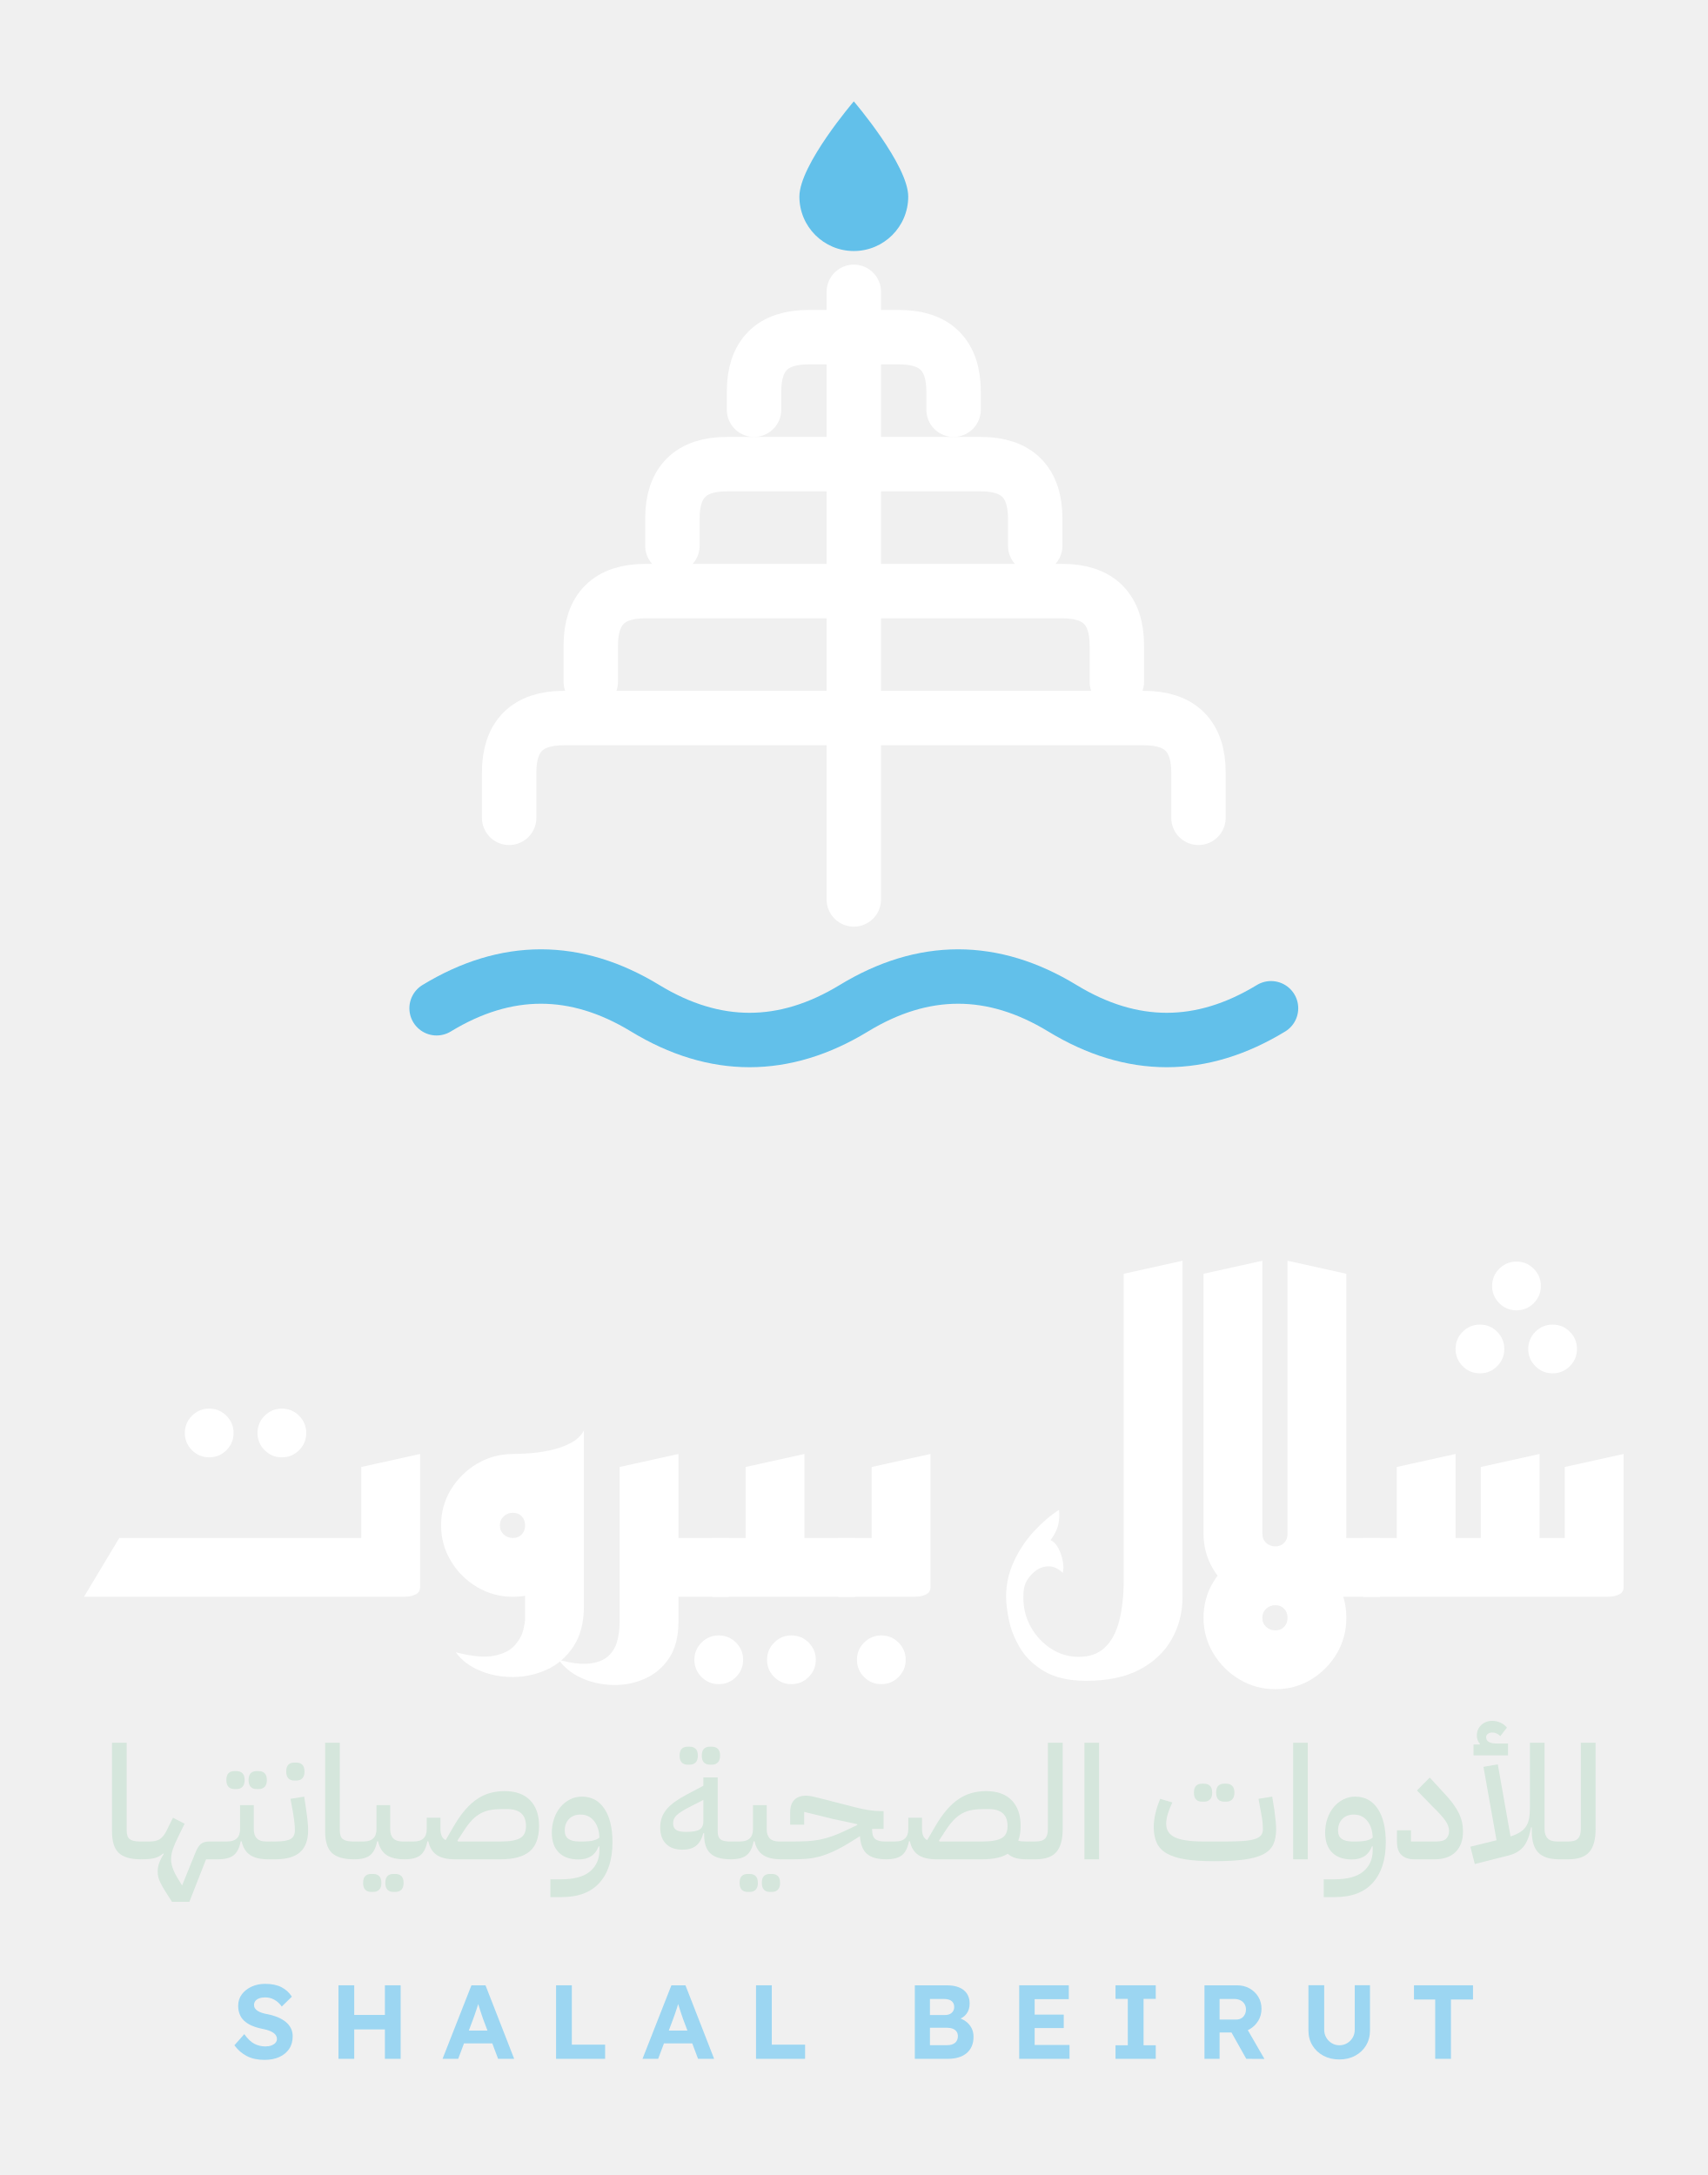
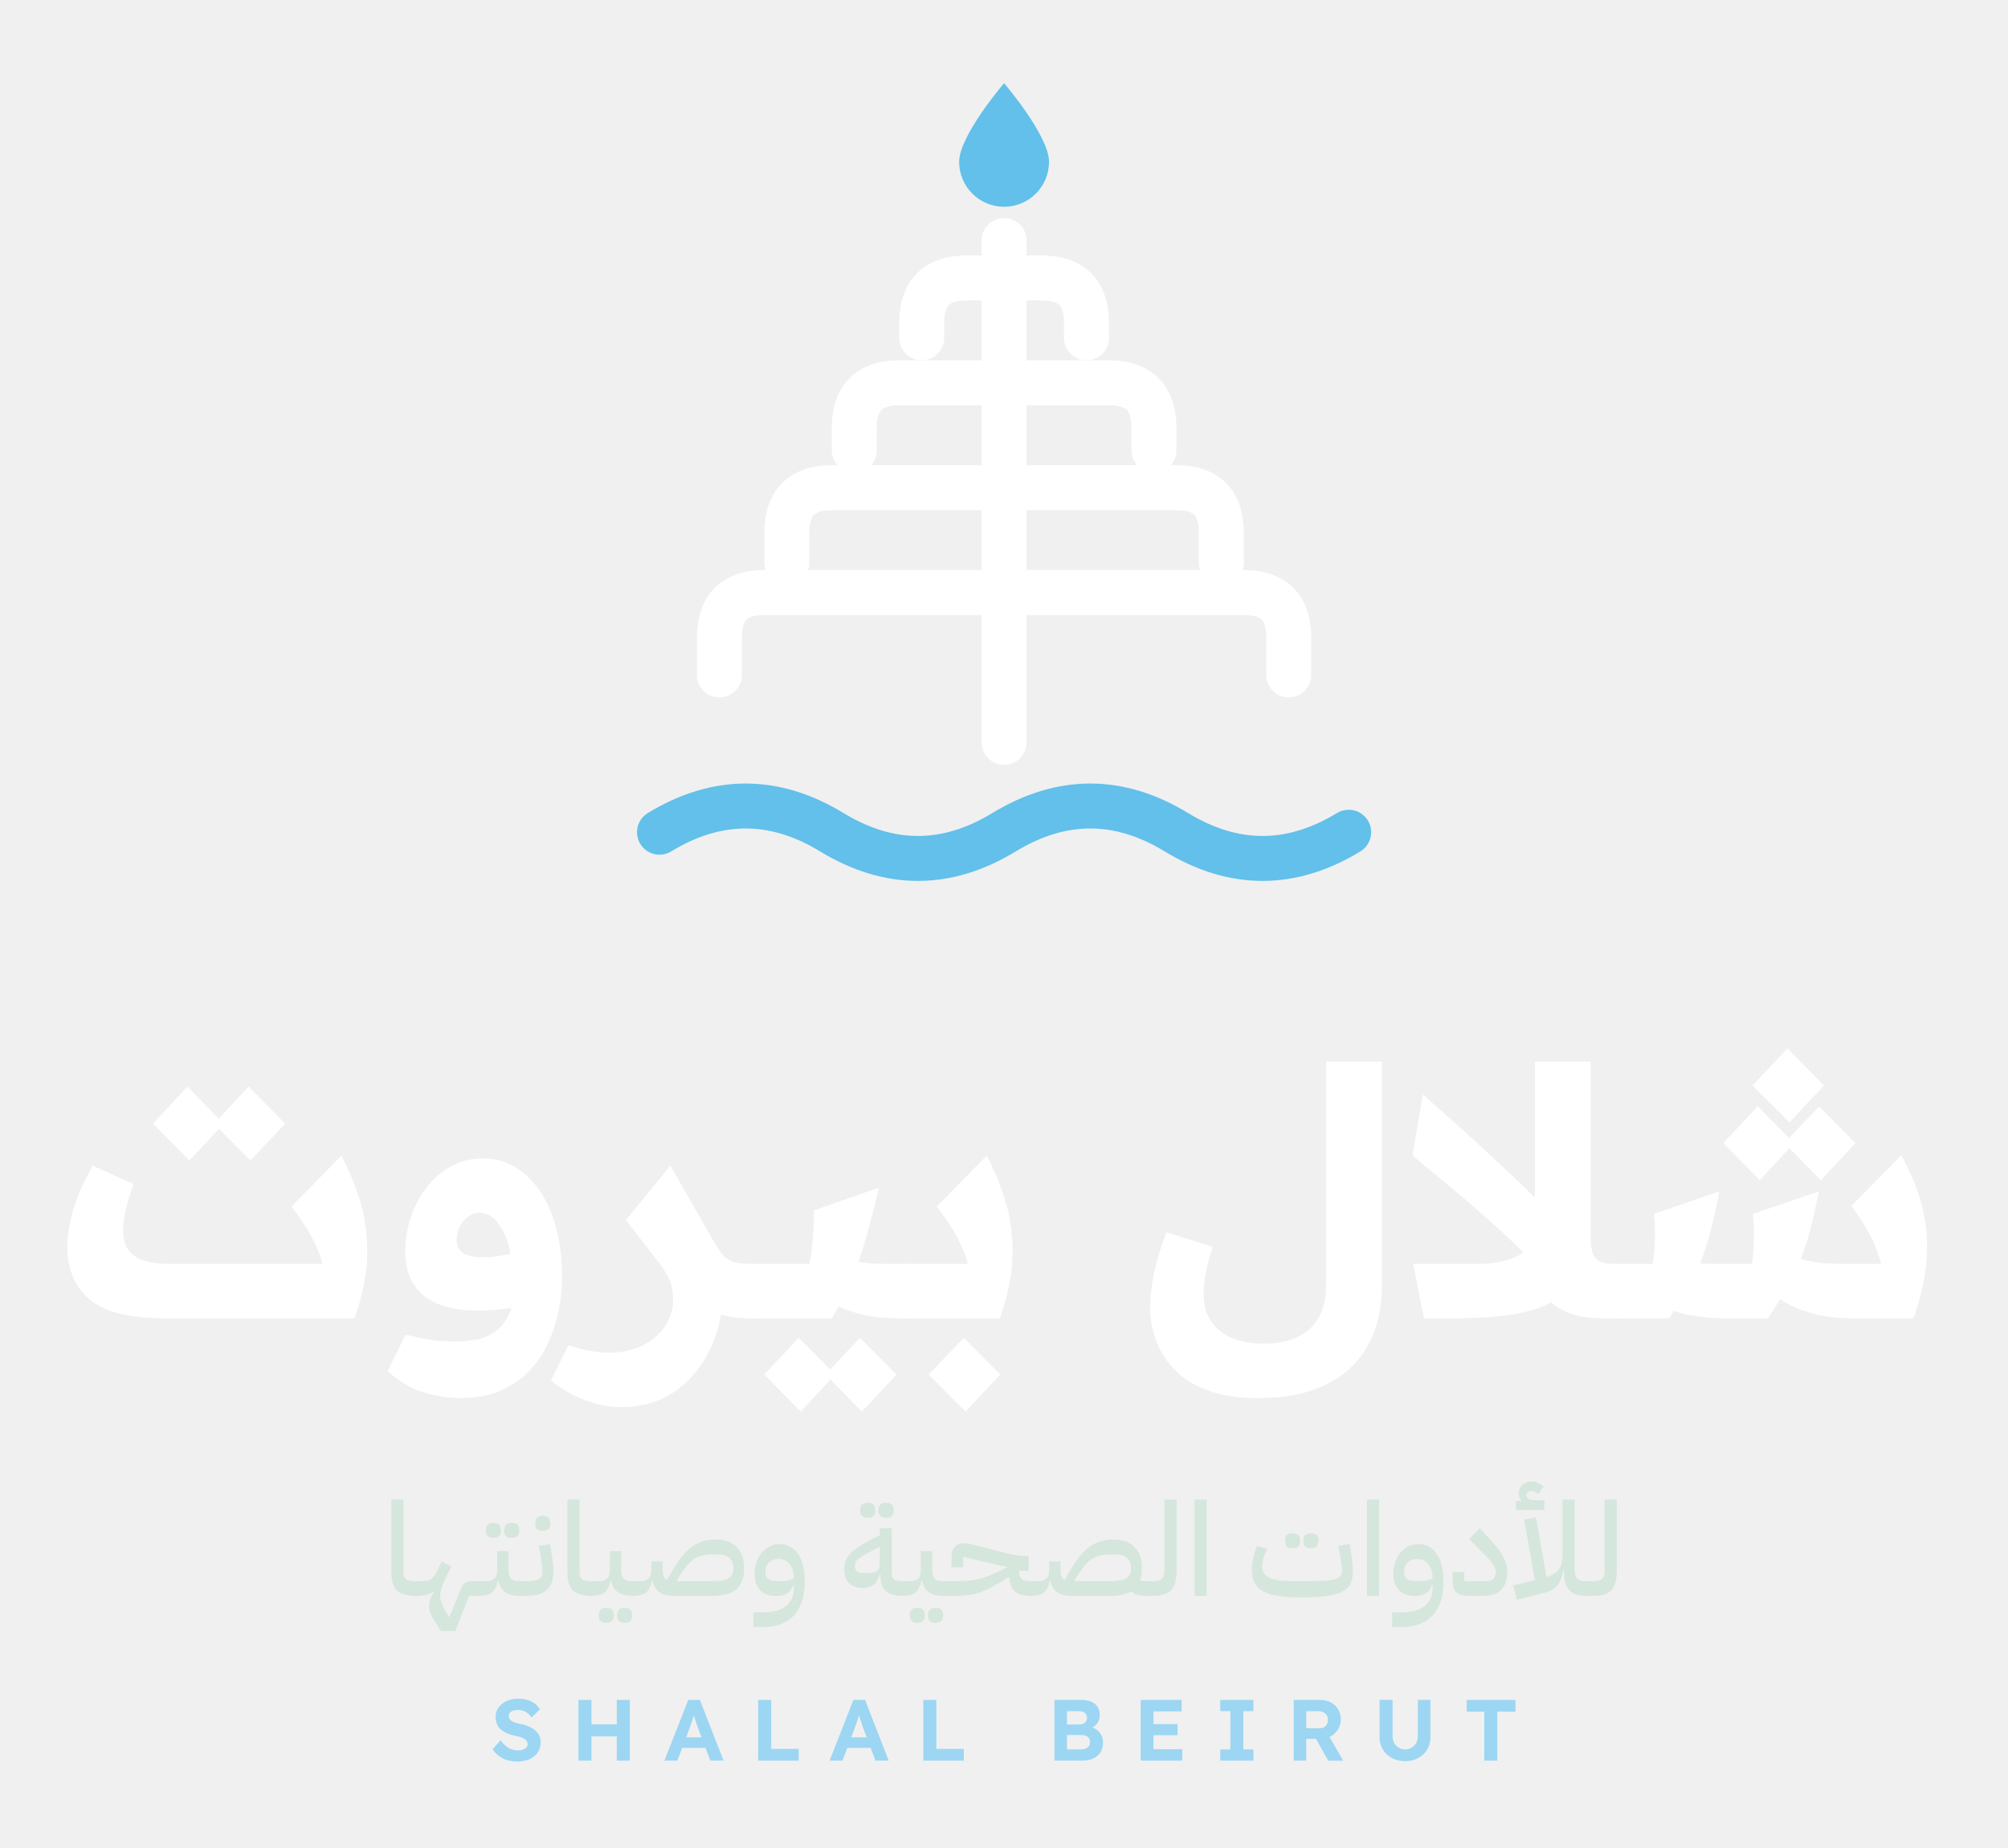
- <svg xmlns="http://www.w3.org/2000/svg" viewBox="0 0 325.2 414.0" width="325" height="414">
-   <g transform="translate(76.23636 14) scale(1.727273) translate(-10 -1)">
+ <svg xmlns="http://www.w3.org/2000/svg" viewBox="0 0 463.0 426.0" width="463" height="426">
+   <g transform="translate(145.1564 14) scale(1.727273) translate(-10 -1)">
    <path d="M60 4C60 4 54 11 54 14.5A6 6 0 0 0 66 14.5C66 11 60 4 60 4Z" fill="#62C0EA" />
    <g fill="none" stroke="#FFFFFF" stroke-width="6" stroke-linecap="round" stroke-linejoin="round">
      <path d="M60 25V92" />
      <path d="M49 38V36Q49 30 55 30H65Q71 30 71 36V38" />
      <path d="M40 53V50Q40 44 46 44H74Q80 44 80 50V53" />
      <path d="M31 68V64Q31 58 37 58H83Q89 58 89 64V68" />
      <path d="M22 83V78Q22 72 28 72H92Q98 72 98 78V83" />
    </g>
    <path d="M14 104q11.5-7 23 0t23 0t23 0t23 0" fill="none" stroke="#62C0EA" stroke-width="6" stroke-linecap="round" />
  </g>
  <g fill="#FFFFFF" transform="translate(14 304)">
-     <path transform="translate(21.20 -31.20) scale(0.08 -0.08)" d="M231,-58Q207,-58 190,-41Q173,-24 173,0Q173,24 190,41Q207,58 231,58Q255,58 272,41Q289,24 289,0Q289,-24 272,-41Q255,-58 231,-58ZM58,-58Q34,-58 17,-41Q0,-24 0,0Q0,24 17,41Q34,58 58,58Q82,58 99,41Q116,24 116,0Q116,-24 99,-41Q82,-58 58,-58Z" />
-     <path transform="translate(0.00 0.00) scale(0.08 -0.08)" d="M25,0L109,140L685,140L685,0L25,0ZM605,0L605,140L685,140L685,309L825,340L825,23Q825,11 815,6Q805,1 795,0.5Q785,0 785,0L605,0Z" />
-     <path transform="translate(68.00 0.00) scale(0.08 -0.08)" d="M60,-132Q117,-147 150.5,-140.5Q184,-134 200,-116Q216,-98 220.5,-79.5Q225,-61 225,-52L225,128L365,170L365,-22Q365,-81 340,-118.5Q315,-156 276.5,-173.5Q238,-191 195.5,-191Q153,-191 116.5,-175.5Q80,-160 60,-132ZM365,170L196,340Q209,340 233,341.5Q257,343 283.5,348.5Q310,354 332.5,365.5Q355,377 365,396L365,170ZM196,0Q150,0 111,23Q72,46 48.5,85Q25,124 25,170Q25,217 48.5,255.5Q72,294 111,317Q150,340 197,340Q243,340 281,317Q319,294 342,255.5Q365,217 365,170Q365,123 342,84.5Q319,46 281,23Q243,0 196,0ZM196,140Q209,140 217,148.5Q225,157 225,170Q225,183 217,191.5Q209,200 196,200Q183,200 174,191.5Q165,183 165,170Q165,157 174,148.5Q183,140 196,140Z" />
-     <path transform="translate(99.20 0.00) scale(0.08 -0.08)" d="M174,0L174,140L320,140L320,0L174,0ZM-85,-150Q-41,-162 -12.5,-159Q16,-156 32,-142Q48,-128 54,-106.5Q60,-85 60,-60L60,309L200,340L200,-60Q200,-113 177.5,-146.5Q155,-180 119,-195.5Q83,-211 43.5,-210Q4,-209 -30.5,-193.5Q-65,-178 -85,-150Z" />
-     <path transform="translate(118.24 12.00) scale(0.08 -0.08)" d="M231,-58Q207,-58 190,-41Q173,-24 173,0Q173,24 190,41Q207,58 231,58Q255,58 272,41Q289,24 289,0Q289,-24 272,-41Q255,-58 231,-58ZM58,-58Q34,-58 17,-41Q0,-24 0,0Q0,24 17,41Q34,58 58,58Q82,58 99,41Q116,24 116,0Q116,-24 99,-41Q82,-58 58,-58Z" />
-     <path transform="translate(123.20 0.00) scale(0.08 -0.08)" d="M100,0L100,140L320,140L320,0L100,0ZM-20,0L-20,140L60,140L60,309L200,340L200,23Q200,11 190,6Q180,1 170,0.5Q160,0 160,0L-20,0Z" />
-     <path transform="translate(149.20 12.00) scale(0.08 -0.08)" d="M58,-58Q34,-58 17,-41Q0,-24 0,0Q0,24 17,41Q34,58 58,58Q82,58 99,41Q116,24 116,0Q116,-24 99,-41Q82,-58 58,-58Z" />
-     <path transform="translate(147.20 0.00) scale(0.08 -0.08)" d="M-20,0L-20,140L60,140L60,309L200,340L200,23Q200,11 190,6Q180,1 170,0.5Q160,0 160,0L-20,0Z" />
-     <path transform="translate(175.60 0.00) scale(0.08 -0.08)" d="M305,40L305,769L445,800L445,0L305,40ZM216,-200Q155,-200 117,-178Q79,-156 59,-123Q39,-90 32,-56.5Q25,-23 25,0Q25,44 43.5,84Q62,124 91,155.5Q120,187 151,207Q153,188 149,171Q145,154 131,135Q142,130 149.5,115.5Q157,101 160,85Q163,69 160,57Q144,72 128,72.5Q112,73 98,64Q84,54 75,39.5Q66,25 66,-1Q66,-40 84,-72Q102,-104 132,-123.5Q162,-143 198,-143Q237,-143 260.5,-120.5Q284,-98 294.5,-56.5Q305,-15 305,40L305,309L445,340L445,0Q445,-56 419,-101.5Q393,-147 342.5,-173.5Q292,-200 216,-200Z" />
-     <path transform="translate(213.20 0.00) scale(0.08 -0.08)" d="M165,80L25,150L25,769L165,800L165,80Z" />
-     <path transform="translate(213.20 0.00) scale(0.08 -0.08)" d="M175,0L225,140L445,140L445,0L175,0ZM196,-20Q150,-20 111,3Q72,26 48.5,65Q25,104 25,150L165,150Q165,137 174,128.5Q183,120 196,120Q209,120 217,128.5Q225,137 225,150L365,150Q365,103 342,64.5Q319,26 281,3Q243,-20 196,-20ZM225,100L225,800L365,769L365,150L225,100ZM196,-220Q150,-220 111,-197Q72,-174 48.5,-135Q25,-96 25,-50Q25,-3 48.5,35.5Q72,74 111,97Q150,120 197,120Q243,120 281,97Q319,74 342,35.5Q365,-3 365,-50Q365,-97 342,-135.5Q319,-174 281,-197Q243,-220 196,-220ZM196,-80Q209,-80 217,-71.5Q225,-63 225,-50Q225,-37 217,-28.5Q209,-20 196,-20Q183,-20 174,-28.5Q165,-37 165,-50Q165,-63 174,-71.5Q183,-80 196,-80Z" />
-     <path transform="translate(263.20 -47.20) scale(0.08 -0.08)" d="M145,92Q121,92 104,109Q87,126 87,150Q87,174 104,191Q121,208 145,208Q169,208 186,191Q203,174 203,150Q203,126 186,109Q169,92 145,92ZM231,-58Q207,-58 190,-41Q173,-24 173,0Q173,24 190,41Q207,58 231,58Q255,58 272,41Q289,24 289,0Q289,-24 272,-41Q255,-58 231,-58ZM58,-58Q34,-58 17,-41Q0,-24 0,0Q0,24 17,41Q34,58 58,58Q82,58 99,41Q116,24 116,0Q116,-24 99,-41Q82,-58 58,-58Z" />
-     <path transform="translate(247.20 0.00) scale(0.08 -0.08)" d="M-20,0L-20,140L60,140L60,309L200,340L200,140L260,140L260,309L400,340L400,140L460,140L460,309L600,340L600,23Q600,11 590,6Q580,1 570,0.5Q560,0 560,0L-20,0Z" />
+     <path transform="translate(0.00 0.00) scale(0.08 -0.08)" d="M298,0Q148,0 83.5,54.5Q19,109 19,208Q19,252 35,309Q51,366 92,440L210,387Q194,342 187,310.5Q180,279 180,254Q180,215 197,194Q214,173 244.5,165Q275,157 315,157L678,157L697,0L298,0ZM578,0L578,157L754,157Q746,192 723,235Q700,278 665,322L809,469Q839,412 861,344Q883,276 883.5,191.5Q884,107 847,0L578,0ZM578,157L588,157L588,0L578,0Q548,0 548,78Q548,157 578,157ZM371,455L266,561L365,668L470,561L371,455ZM547,455L442,561L542,668L647,561L547,455Z" />
+     <path transform="translate(75.36 0.00) scale(0.08 -0.08)" d="M277,461Q322,461 363,438.5Q404,416 435.5,372Q467,328 485,264Q503,200 503,117Q503,72 493.5,24Q484,-24 463.5,-69.5Q443,-115 409,-151Q375,-187 326,-208.5Q277,-230 211,-230Q157,-230 102.5,-213Q48,-196 0,-152L52,-47Q81,-54 116,-60.5Q151,-67 196,-67Q222,-67 253,-62Q284,-57 312.5,-36.5Q341,-16 358,30Q329,26 305,24Q281,22 264,22Q207,22 166.5,34Q126,46 100.5,68.5Q75,91 63,122.5Q51,154 51,192Q51,242 66.5,289.5Q82,337 111.5,376Q141,415 183,438Q225,461 277,461ZM199,225Q199,209 207.5,198Q216,187 232.5,181.5Q249,176 273,176Q297,176 318,179Q339,182 354,186Q351,209 340,236.5Q329,264 310,284Q291,304 264,304Q247,304 232,293Q217,282 208,264Q199,246 199,225Z" />
+     <path transform="translate(120.32 0.00) scale(0.08 -0.08)" d="M107,-256Q62,-256 7.5,-236Q-47,-216 -91,-179L-41,-78Q-1,-90 26,-94.5Q53,-99 77,-99Q131,-99 172.5,-78.5Q214,-58 237.5,-23Q261,12 261,53Q261,87 250.5,110.5Q240,134 223.5,155.5Q207,177 188,205L403,101Q403,89 403,77Q403,65 403,53Q403,23 393.5,-17Q384,-57 363,-98.5Q342,-140 307.5,-176Q273,-212 223.5,-234Q174,-256 107,-256ZM482,0Q446,0 414.5,6.5Q383,13 355.5,27Q328,41 303.5,63Q279,85 255,116L125,283L253,440L379,220Q393,196 405,182Q417,168 434.5,162.5Q452,157 482,157L492,157L492,0L482,0Z" />
+     <path transform="translate(159.68 0.00) scale(0.08 -0.08)" d="M0,0L0,157L162,157Q166,174 169,203Q172,232 174,261.5Q176,291 175,311L363,377Q345,304 327.5,240.5Q310,177 286.5,118.5Q263,60 226,0L0,0ZM420,0Q351,0 303,13.5Q255,27 223.5,45.5Q192,64 169,80L252,179Q267,172 286,167Q305,162 328,159.5Q351,157 377,157L442,157L442,0L420,0ZM0,157L10,157L10,0L0,0Q-30,0 -30,78Q-30,157 0,157ZM137,-269L32,-162L131,-56L236,-162L137,-269ZM313,-269L208,-162L308,-56L413,-162L313,-269Z" />
+     <path transform="translate(195.04 0.00) scale(0.08 -0.08)" d="M0,0L0,157L176,157Q168,192 145,235Q122,278 87,322L231,469Q261,412 283,344Q305,276 305.5,191.5Q306,107 269,0L0,0ZM0,157L10,157L10,0L0,0Q-30,0 -30,78Q-30,157 0,157ZM170,-269L64,-162L165,-56L270,-162L170,-269Z" />
+     <path transform="translate(249.68 0.00) scale(0.08 -0.08)" d="M331,-230Q243,-230 183,-207Q123,-184 87,-145.5Q51,-107 35,-61Q19,-15 19,30Q19,77 30.5,131Q42,185 66,248L199,206Q186,165 179.5,131.5Q173,98 173,72Q173,24 194.5,-8.5Q216,-41 255.5,-57Q295,-73 348,-73Q382,-73 413.5,-65Q445,-57 470.5,-37.5Q496,-18 511,15Q526,48 526,98L526,740L687,740L687,97Q687,-5 646.5,-78Q606,-151 527,-190.5Q448,-230 331,-230Z" />
+     <path transform="translate(310.16 0.00) scale(0.08 -0.08)" d="M425,87Q403,121 370,157Q337,193 296.5,231Q256,269 210.5,308.5Q165,348 116.5,388.5Q68,429 19,469L49,645Q136,569 204,506.5Q272,444 324.5,394Q377,344 414.5,305Q452,266 477,237L425,87ZM52,0L21,157L218,157Q233,157 259,160.5Q285,164 312.5,175.5Q340,187 360.5,211Q381,235 384,277L502,340Q510,264 506.5,207Q503,150 482.5,110.5Q462,71 419.5,46.5Q377,22 307,11Q237,0 135,0L52,0ZM571,0Q504,0 464,17.5Q424,35 404,62.5Q384,90 378,122Q372,154 372,182L372,740L533,740L533,227Q533,193 545,175Q557,157 604,157L616,157L616,0L571,0Z" />
+     <path transform="translate(359.44 0.00) scale(0.08 -0.08)" d="M674,0Q605,0 557.5,13.5Q510,27 478,45.5Q446,64 423,80L512,176Q530,168 561.5,162.5Q593,157 631,157L754,157Q742,202 719.5,244.5Q697,287 668,324L812,470Q835,428 854,379.5Q873,331 881.5,274.5Q890,218 883,150Q876,82 847,0L674,0ZM0,0L0,157L96,157Q99,178 100.5,200Q102,222 102,247Q102,272 99,301L288,366Q274,296 261,247Q248,198 232.5,160Q217,122 195.5,85Q174,48 142,0L0,0ZM310,0Q235,0 183,13.5Q131,27 100.5,44.5Q70,62 58,73L117,190Q142,174 179,165.5Q216,157 260,157L381,157Q384,172 385.5,194.5Q387,217 387,244.5Q387,272 384,301L575,366Q560,296 547,247Q534,198 518,160Q502,122 480.5,85Q459,48 428,0L310,0ZM0,157L10,157L10,0L0,0Q-30,0 -30,78Q-30,157 0,157ZM490,565L383,671L484,778L589,671L490,565ZM404,398L299,505L398,611L503,505L404,398ZM580,398L475,505L575,611L680,505L580,398Z" />
  </g>
-   <g fill="#D5E6DC" transform="translate(19.26 354)">
+   <g fill="#D5E6DC" transform="translate(88.18 368)">
    <path transform="translate(0.00 0.00) scale(0.03 -0.03)" d="M253,0Q155,0 112,40.5Q69,81 69,176L69,740L162,740L162,185Q162,143 181.5,128Q201,113 246,113L279,113L279,24L254,0L253,0Z" />
    <path transform="translate(8.37 0.00) scale(0.03 -0.03)" d="M171,-270Q144,-229 126.5,-200.5Q109,-172 98.5,-151Q88,-130 84,-113.5Q80,-97 80,-79Q80,-47 91.5,-18Q103,11 119,34L114,37Q94,18 64.5,9Q35,0 -24,0L-24,89L0,113L29,113Q70,113 93.5,128Q117,143 136,181L177,264L251,226L213,149Q200,123 191,102Q182,81 176,63.5Q170,46 167.5,30Q165,14 165,-2Q165,-19 169,-35Q173,-51 181,-70.5Q189,-90 202.5,-113Q216,-136 235,-166L317,36Q334,80 353,96.5Q372,113 407,113L487,113L487,24L463,0L387,0L281,-270L171,-270Z" />
    <path transform="translate(22.98 0.00) scale(0.03 -0.03)" d="M-24,89L0,113L33,113Q116,113 116,192L116,344L203,344L203,192Q203,113 281,113L319,113L319,24L294,0Q220,0 179.5,27.5Q139,55 126,114L120,114Q108,52 75.5,26Q43,0 -24,0L-24,89ZM220,446Q197,446 183.5,460Q170,474 170,503Q170,533 183.5,546.5Q197,560 220,560L235,560Q258,560 272,546.5Q286,533 286,503Q286,474 272,460Q258,446 235,446L220,446ZM79,446Q56,446 42.5,460Q29,474 29,503Q29,533 42.5,546.5Q56,560 79,560L94,560Q117,560 131,546.5Q145,533 145,503Q145,474 131,460Q117,446 94,446L79,446Z" />
    <path transform="translate(32.55 0.00) scale(0.03 -0.03)" d="M-24,89L0,113L21,113Q89,113 117,128.5Q145,144 145,185Q145,202 142.5,228Q140,254 133,297L117,384L204,398L217,311Q229,231 229,185Q229,91 178,45.5Q127,0 21,0L-24,0L-24,89ZM140,500Q117,500 103.5,514Q90,528 90,557Q90,587 103.5,600.5Q117,614 140,614L155,614Q178,614 192,600.5Q206,587 206,557Q206,528 192,514Q178,500 155,500L140,500Z" />
    <path transform="translate(40.59 0.00) scale(0.03 -0.03)" d="M253,0Q155,0 112,40.5Q69,81 69,176L69,740L162,740L162,185Q162,143 181.5,128Q201,113 246,113L279,113L279,24L254,0L253,0Z" />
    <path transform="translate(48.96 0.00) scale(0.03 -0.03)" d="M-24,89L0,113L33,113Q116,113 116,192L116,344L203,344L203,192Q203,113 281,113L319,113L319,24L294,0Q220,0 179.5,27.5Q139,55 126,114L120,114Q108,52 75.5,26Q43,0 -24,0L-24,89ZM222,-207Q199,-207 185.5,-193Q172,-179 172,-150Q172,-120 185.5,-106.5Q199,-93 222,-93L237,-93Q260,-93 274,-106.5Q288,-120 288,-150Q288,-179 274,-193Q260,-207 237,-207L222,-207ZM81,-207Q58,-207 44.5,-193Q31,-179 31,-150Q31,-120 44.5,-106.5Q58,-93 81,-93L96,-93Q119,-93 133,-106.5Q147,-120 147,-150Q147,-179 133,-193Q119,-207 96,-207L81,-207Z" />
    <path transform="translate(58.53 0.00) scale(0.03 -0.03)" d="M203,192Q203,138 236,122L285,206Q322,270 359.5,313.5Q397,357 437,383.5Q477,410 520,421.5Q563,433 610,433Q716,433 772.5,374.5Q829,316 829,213Q829,100 769,50Q709,0 586,0L294,0Q220,0 179.5,27.5Q139,55 126,114L120,114Q108,52 75.5,26Q43,0 -24,0L-24,89L0,113L33,113Q116,113 116,192L116,264L203,264L203,192ZM586,113Q670,113 708,134Q746,155 746,211Q746,319 625,319L595,319Q553,319 520,313Q487,307 459,292Q431,277 405.5,251Q380,225 354,185L311,119L314,113L586,113Z" />
    <path transform="translate(84.60 0.00) scale(0.03 -0.03)" d="M32,-127L99,-127Q224,-127 283.5,-77Q343,-27 343,58L343,82L338,82Q307,-1 210,-1Q129,-1 85,43.5Q41,88 41,169Q41,217 55.5,259Q70,301 95.5,331.5Q121,362 156,380Q191,398 232,398Q323,398 374.5,321.5Q426,245 426,108Q426,-56 344.5,-148Q263,-240 103,-240L32,-240L32,-127ZM235,113Q277,113 302.5,119Q328,125 343,138Q341,204 308.5,244Q276,284 223,284Q177,284 150,256Q123,228 123,183Q123,146 146.5,129.5Q170,113 215,113L235,113Z" />
    <path transform="translate(105.69 0.00) scale(0.03 -0.03)" d="M475,0Q384,0 344.5,37.5Q305,75 305,154L305,166L300,166Q285,110 253,85.5Q221,61 169,61Q100,61 63,98Q26,135 26,202Q26,236 36,264.5Q46,293 67,318Q88,343 119.5,365.5Q151,388 194,411L300,467L300,520L391,520L391,176Q391,140 409,126.5Q427,113 466,113L499,113L499,24L475,0ZM191,174Q251,174 275.5,189Q300,204 300,242L300,377L210,331Q156,303 132,281.5Q108,260 108,229Q108,200 126.5,187Q145,174 191,174ZM340,601Q317,601 303.5,615Q290,629 290,658Q290,688 303.5,701.5Q317,715 340,715L355,715Q378,715 392,701.5Q406,688 406,658Q406,629 392,615Q378,601 355,601L340,601ZM199,601Q176,601 162.5,615Q149,629 149,658Q149,688 162.5,701.5Q176,715 199,715L214,715Q237,715 251,701.5Q265,688 265,658Q265,629 251,615Q237,601 214,601L199,601Z" />
    <path transform="translate(120.66 0.00) scale(0.03 -0.03)" d="M-24,89L0,113L33,113Q116,113 116,192L116,344L203,344L203,192Q203,113 281,113L319,113L319,24L294,0Q220,0 179.5,27.5Q139,55 126,114L120,114Q108,52 75.5,26Q43,0 -24,0L-24,89ZM222,-207Q199,-207 185.5,-193Q172,-179 172,-150Q172,-120 185.5,-106.5Q199,-93 222,-93L237,-93Q260,-93 274,-106.5Q288,-120 288,-150Q288,-179 274,-193Q260,-207 237,-207L222,-207ZM81,-207Q58,-207 44.5,-193Q31,-179 31,-150Q31,-120 44.5,-106.5Q58,-93 81,-93L96,-93Q119,-93 133,-106.5Q147,-120 147,-150Q147,-179 133,-193Q119,-207 96,-207L81,-207Z" />
    <path transform="translate(130.23 0.00) scale(0.03 -0.03)" d="M-24,89L0,113L49,113Q98,113 139,115Q180,117 219,124.5Q258,132 299,146.5Q340,161 390,185L459,218L459,223L305,256L122,301L122,220L33,220L33,297Q33,351 59.5,377.5Q86,404 134,404Q147,404 164.5,401Q182,398 221,388L443,331Q539,306 608,306L626,306L626,193L553,193L553,188Q553,146 572,129.5Q591,113 634,113L667,113L667,24L643,0Q560,0 520.5,34.5Q481,69 476,147L425,115Q361,75 311.5,52Q262,29 219,17.5Q176,6 135.5,3Q95,0 49,0L-24,0L-24,89Z" />
    <path transform="translate(150.24 0.00) scale(0.03 -0.03)" d="M864,0Q827,0 799,7.5Q771,15 747,35Q690,0 586,0L294,0Q220,0 179.5,27.5Q139,55 126,114L120,114Q108,52 75.5,26Q43,0 -24,0L-24,89L0,113L33,113Q116,113 116,192L116,264L203,264L203,192Q203,138 236,122L285,206Q322,270 359.5,313.5Q397,357 437,383.5Q477,410 520,421.5Q563,433 610,433Q716,433 772.5,374.5Q829,316 829,213Q829,157 814,118Q826,115 838,114Q850,113 864,113L888,113L888,24L864,0ZM586,113Q670,113 708,134Q746,155 746,211Q746,319 625,319L595,319Q553,319 520,313Q487,307 459,292Q431,277 405.5,251Q380,225 354,185L311,119L314,113L586,113Z" />
    <path transform="translate(176.88 0.00) scale(0.03 -0.03)" d="M-24,89L0,113L35,113Q79,113 96.5,132Q114,151 114,192L114,740L208,740L208,192Q208,93 168,46.5Q128,0 35,0L-24,0L-24,89Z" />
    <path transform="translate(185.19 0.00) scale(0.03 -0.03)" d="M69,740L162,740L162,0L69,0L69,740Z" />
    <path transform="translate(199.20 0.00) scale(0.03 -0.03)" d="M424,-12Q317,-12 244,-0.5Q171,11 126,36.5Q81,62 61.5,103.5Q42,145 42,205Q42,285 83,384L160,361Q141,321 131,287.5Q121,254 121,225Q121,166 176.5,139.5Q232,113 358,113L498,113Q567,113 612.5,116.5Q658,120 685,129Q712,138 723.5,153Q735,168 735,191Q735,207 733,231.5Q731,256 723,297L707,384L794,398L808,311Q813,273 816,242.5Q819,212 819,191Q819,132 800,93Q781,54 735.5,31Q690,8 614,-2Q538,-12 424,-12ZM488,366Q465,366 451.5,380Q438,394 438,423Q438,453 451.5,466.5Q465,480 488,480L503,480Q526,480 540,466.5Q554,453 554,423Q554,394 540,380Q526,366 503,366L488,366ZM347,366Q324,366 310.5,380Q297,394 297,423Q297,453 310.5,466.5Q324,480 347,480L362,480Q385,480 399,466.5Q413,453 413,423Q413,394 399,380Q385,366 362,366L347,366Z" />
    <path transform="translate(224.94 0.00) scale(0.03 -0.03)" d="M69,740L162,740L162,0L69,0L69,740Z" />
    <path transform="translate(231.87 0.00) scale(0.03 -0.03)" d="M32,-127L99,-127Q224,-127 283.5,-77Q343,-27 343,58L343,82L338,82Q307,-1 210,-1Q129,-1 85,43.5Q41,88 41,169Q41,217 55.5,259Q70,301 95.5,331.5Q121,362 156,380Q191,398 232,398Q323,398 374.5,321.5Q426,245 426,108Q426,-56 344.5,-148Q263,-240 103,-240L32,-240L32,-127ZM235,113Q277,113 302.5,119Q328,125 343,138Q341,204 308.5,244Q276,284 223,284Q177,284 150,256Q123,228 123,183Q123,146 146.5,129.5Q170,113 215,113L235,113Z" />
    <path transform="translate(245.88 0.00) scale(0.03 -0.03)" d="M139,0Q88,0 59,27Q30,54 30,111L30,184L119,184L119,113L279,113Q326,113 343.5,132Q361,151 361,180Q361,210 338,244Q315,278 259,332L157,437L238,519L330,419Q363,384 385.5,353.5Q408,323 422,294.5Q436,266 442.5,237.5Q449,209 449,176Q449,93 402,46.5Q355,0 269,0L139,0Z" />
    <path transform="translate(260.46 0.00) scale(0.03 -0.03)" d="M10,80L176,121L93,587L184,603L265,145Q301,157 325,172Q349,187 363,208Q377,229 382.5,258.5Q388,288 388,329L388,740L481,740L481,192Q481,113 560,113L597,113L597,24L573,0Q483,0 441.5,42.5Q400,85 400,176L400,203L395,203Q381,123 348.5,82Q316,41 255,25L38,-30L10,80ZM30,729L69,729L70,734Q51,755 51,786Q51,826 79,852.5Q107,879 150,879Q176,879 201,867.5Q226,856 242,836L200,782Q177,805 150,805Q132,805 121,796.5Q110,788 110,775Q110,735 180,735L249,735L249,660L30,660L30,729Z" />
    <path transform="translate(278.37 0.00) scale(0.03 -0.03)" d="M-24,89L0,113L35,113Q79,113 96.5,132Q114,151 114,192L114,740L208,740L208,192Q208,93 168,46.5Q128,0 35,0L-24,0L-24,89Z" />
  </g>
-   <g fill="#9CD6F2" transform="translate(44.02 392)">
+   <g fill="#9CD6F2" transform="translate(112.94 406)">
    <path transform="translate(0.00 0.00) scale(0.02 -0.02)" d="M318,-10Q220,-10 150.5,25.5Q81,61 31,129L125,235Q174,167 222.5,142.5Q271,118 327,118Q358,118 382.5,127Q407,136 421.5,152Q436,168 436,189Q436,205 429,218.5Q422,232 409,242.5Q396,253 378,261.5Q360,270 338,276Q316,282 290,287Q234,299 192,318Q150,337 122,364Q94,391 80.5,426.5Q67,462 67,506Q67,568 102,614.5Q137,661 195,687.5Q253,714 323,714Q418,714 479.5,682Q541,650 578,592L482,498Q451,541 411,563Q371,585 325,585Q293,585 268.5,576.5Q244,568 231,551.5Q218,535 218,513Q218,495 227,481Q236,467 252.5,456.5Q269,446 293,438Q317,430 346,425Q401,414 445,395.5Q489,377 520.5,351Q552,325 569,291Q586,257 586,215Q586,144 552,94Q518,44 458,17Q398,-10 318,-10Z" />
    <path transform="translate(18.62 0.00) scale(0.02 -0.02)" d="M533,0L533,700L683,700L683,0L533,0ZM91,0L91,700L241,700L241,0L91,0ZM152,280L152,418L609,418L609,280L152,280Z" />
    <path transform="translate(40.10 0.00) scale(0.02 -0.02)" d="M8,0L283,700L417,700L690,0L537,0L395,377Q389,394 380.5,419Q372,444 363,472Q354,500 346.5,525.5Q339,551 334,567L361,568Q355,546 347.5,521.5Q340,497 331.5,471Q323,445 314.5,421Q306,397 298,375L157,0L8,0ZM136,147L186,269L505,269L556,147L136,147Z" />
    <path transform="translate(60.06 0.00) scale(0.02 -0.02)" d="M91,0L91,700L241,700L241,135L558,135L558,0L91,0Z" />
    <path transform="translate(78.18 0.00) scale(0.02 -0.02)" d="M8,0L283,700L417,700L690,0L537,0L395,377Q389,394 380.5,419Q372,444 363,472Q354,500 346.5,525.5Q339,551 334,567L361,568Q355,546 347.5,521.5Q340,497 331.5,471Q323,445 314.5,421Q306,397 298,375L157,0L8,0ZM136,147L186,269L505,269L556,147L136,147Z" />
    <path transform="translate(98.14 0.00) scale(0.02 -0.02)" d="M91,0L91,700L241,700L241,135L558,135L558,0L91,0Z" />
    <path transform="translate(128.38 0.00) scale(0.02 -0.02)" d="M91,0L91,700L395,700Q466,700 514,679.5Q562,659 587.5,620.5Q613,582 613,526Q613,468 582.5,428Q552,388 497,372L496,393Q542,382 576.5,356.5Q611,331 630.5,294Q650,257 650,210Q650,158 632.5,118.5Q615,79 582.5,52.5Q550,26 505,13Q460,0 405,0L91,0ZM235,130L399,130Q447,130 474,152.5Q501,175 501,216Q501,242 488,260Q475,278 451,287Q427,296 394,296L235,296L235,130ZM235,417L377,417Q405,417 424.5,426.5Q444,436 455,453.5Q466,471 466,494Q466,530 441.5,550Q417,570 369,570L235,570L235,417Z" />
    <path transform="translate(148.26 0.00) scale(0.02 -0.02)" d="M91,0L91,700L563,700L563,568L238,568L238,132L570,132L570,0L91,0ZM161,293L161,421L515,421L515,293L161,293Z" />
    <path transform="translate(166.96 0.00) scale(0.02 -0.02)" d="M73,0L73,129L190,129L190,571L73,571L73,700L456,700L456,571L340,571L340,129L456,129L456,0L73,0Z" />
    <path transform="translate(183.54 0.00) scale(0.02 -0.02)" d="M91,0L91,700L401,700Q467,700 519.5,671Q572,642 603,591.5Q634,541 634,476Q634,413 603,362Q572,311 519.5,281Q467,251 401,251L235,251L235,0L91,0ZM489,0L311,317L464,342L662,-1L489,0ZM235,374L395,374Q422,374 442.5,386.5Q463,399 474.5,421Q486,443 486,471Q486,500 472,522.5Q458,545 433,557.5Q408,570 375,570L235,570L235,374Z" />
    <path transform="translate(203.46 0.00) scale(0.02 -0.02)" d="M379,-6Q294,-6 227.5,29.5Q161,65 123,127.5Q85,190 85,269L85,701L235,701L235,278Q235,236 254.5,202.5Q274,169 307,149Q340,129 379,129Q420,129 453.5,149Q487,169 506.5,202.5Q526,236 526,278L526,701L671,701L671,269Q671,190 633.5,127.5Q596,65 530,29.5Q464,-6 379,-6Z" />
    <path transform="translate(224.58 0.00) scale(0.02 -0.02)" d="M236,0L236,565L34,565L34,700L596,700L596,565L386,565L386,0L236,0Z" />
  </g>
</svg>
